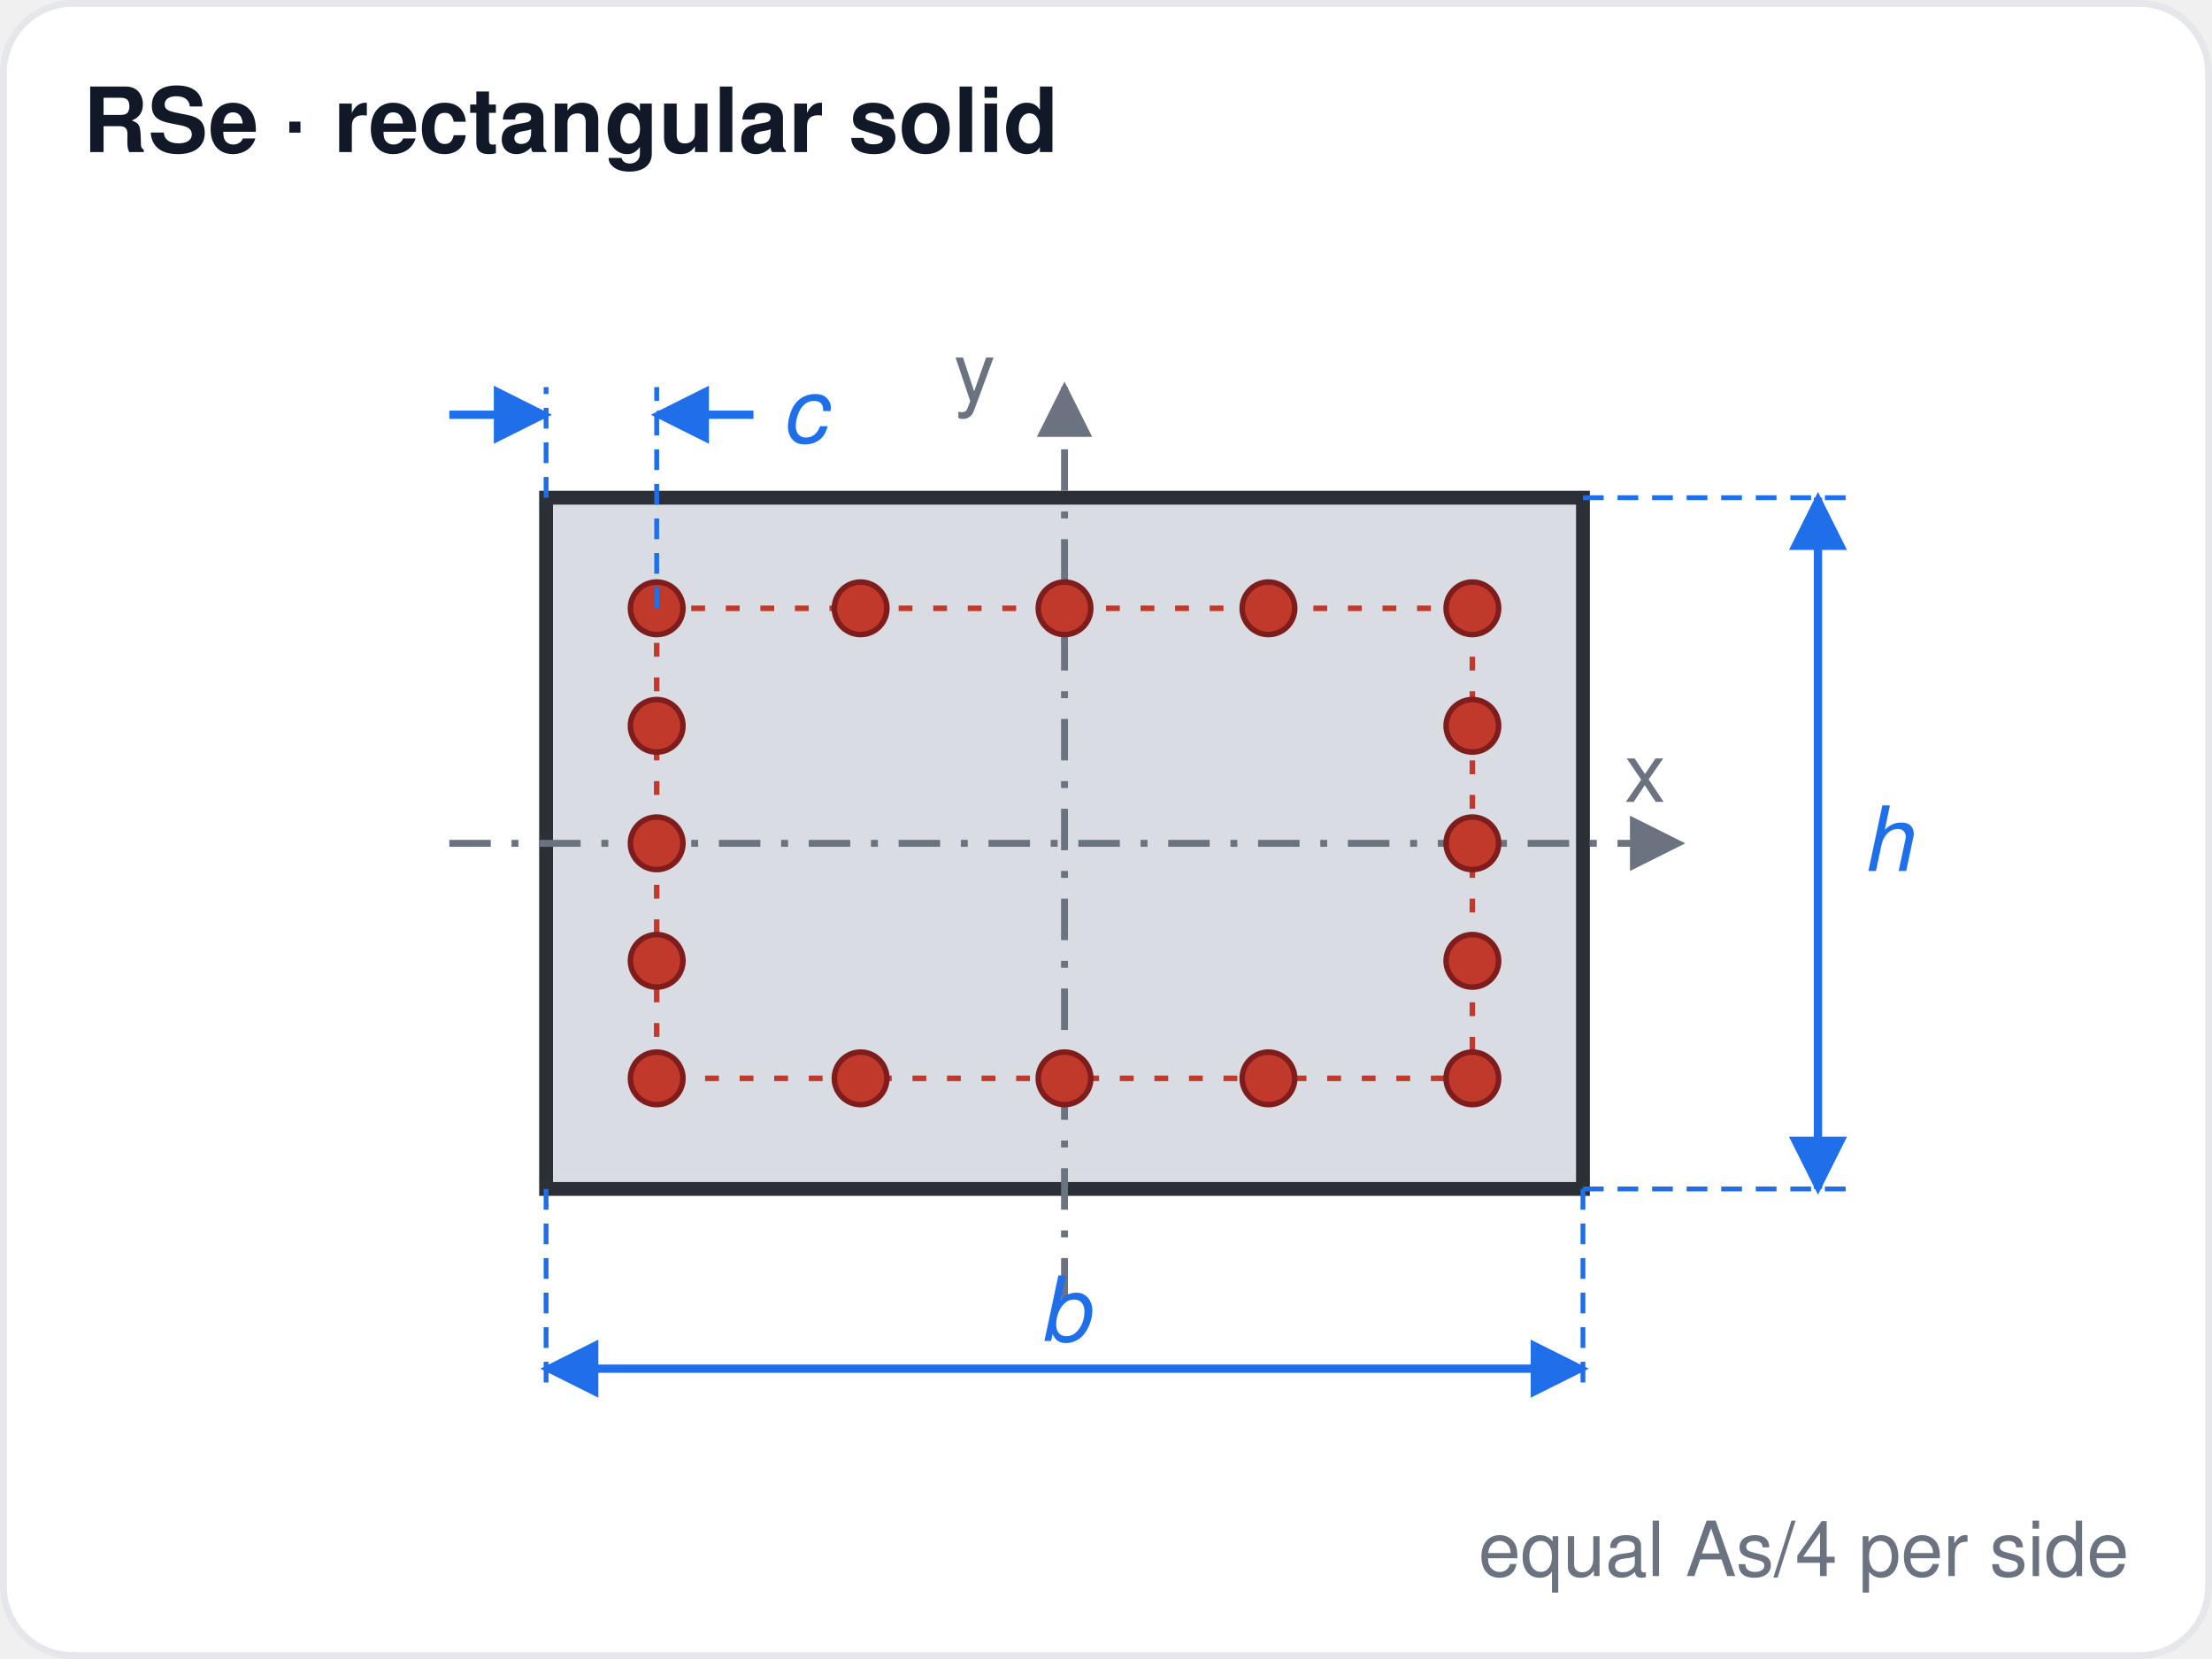
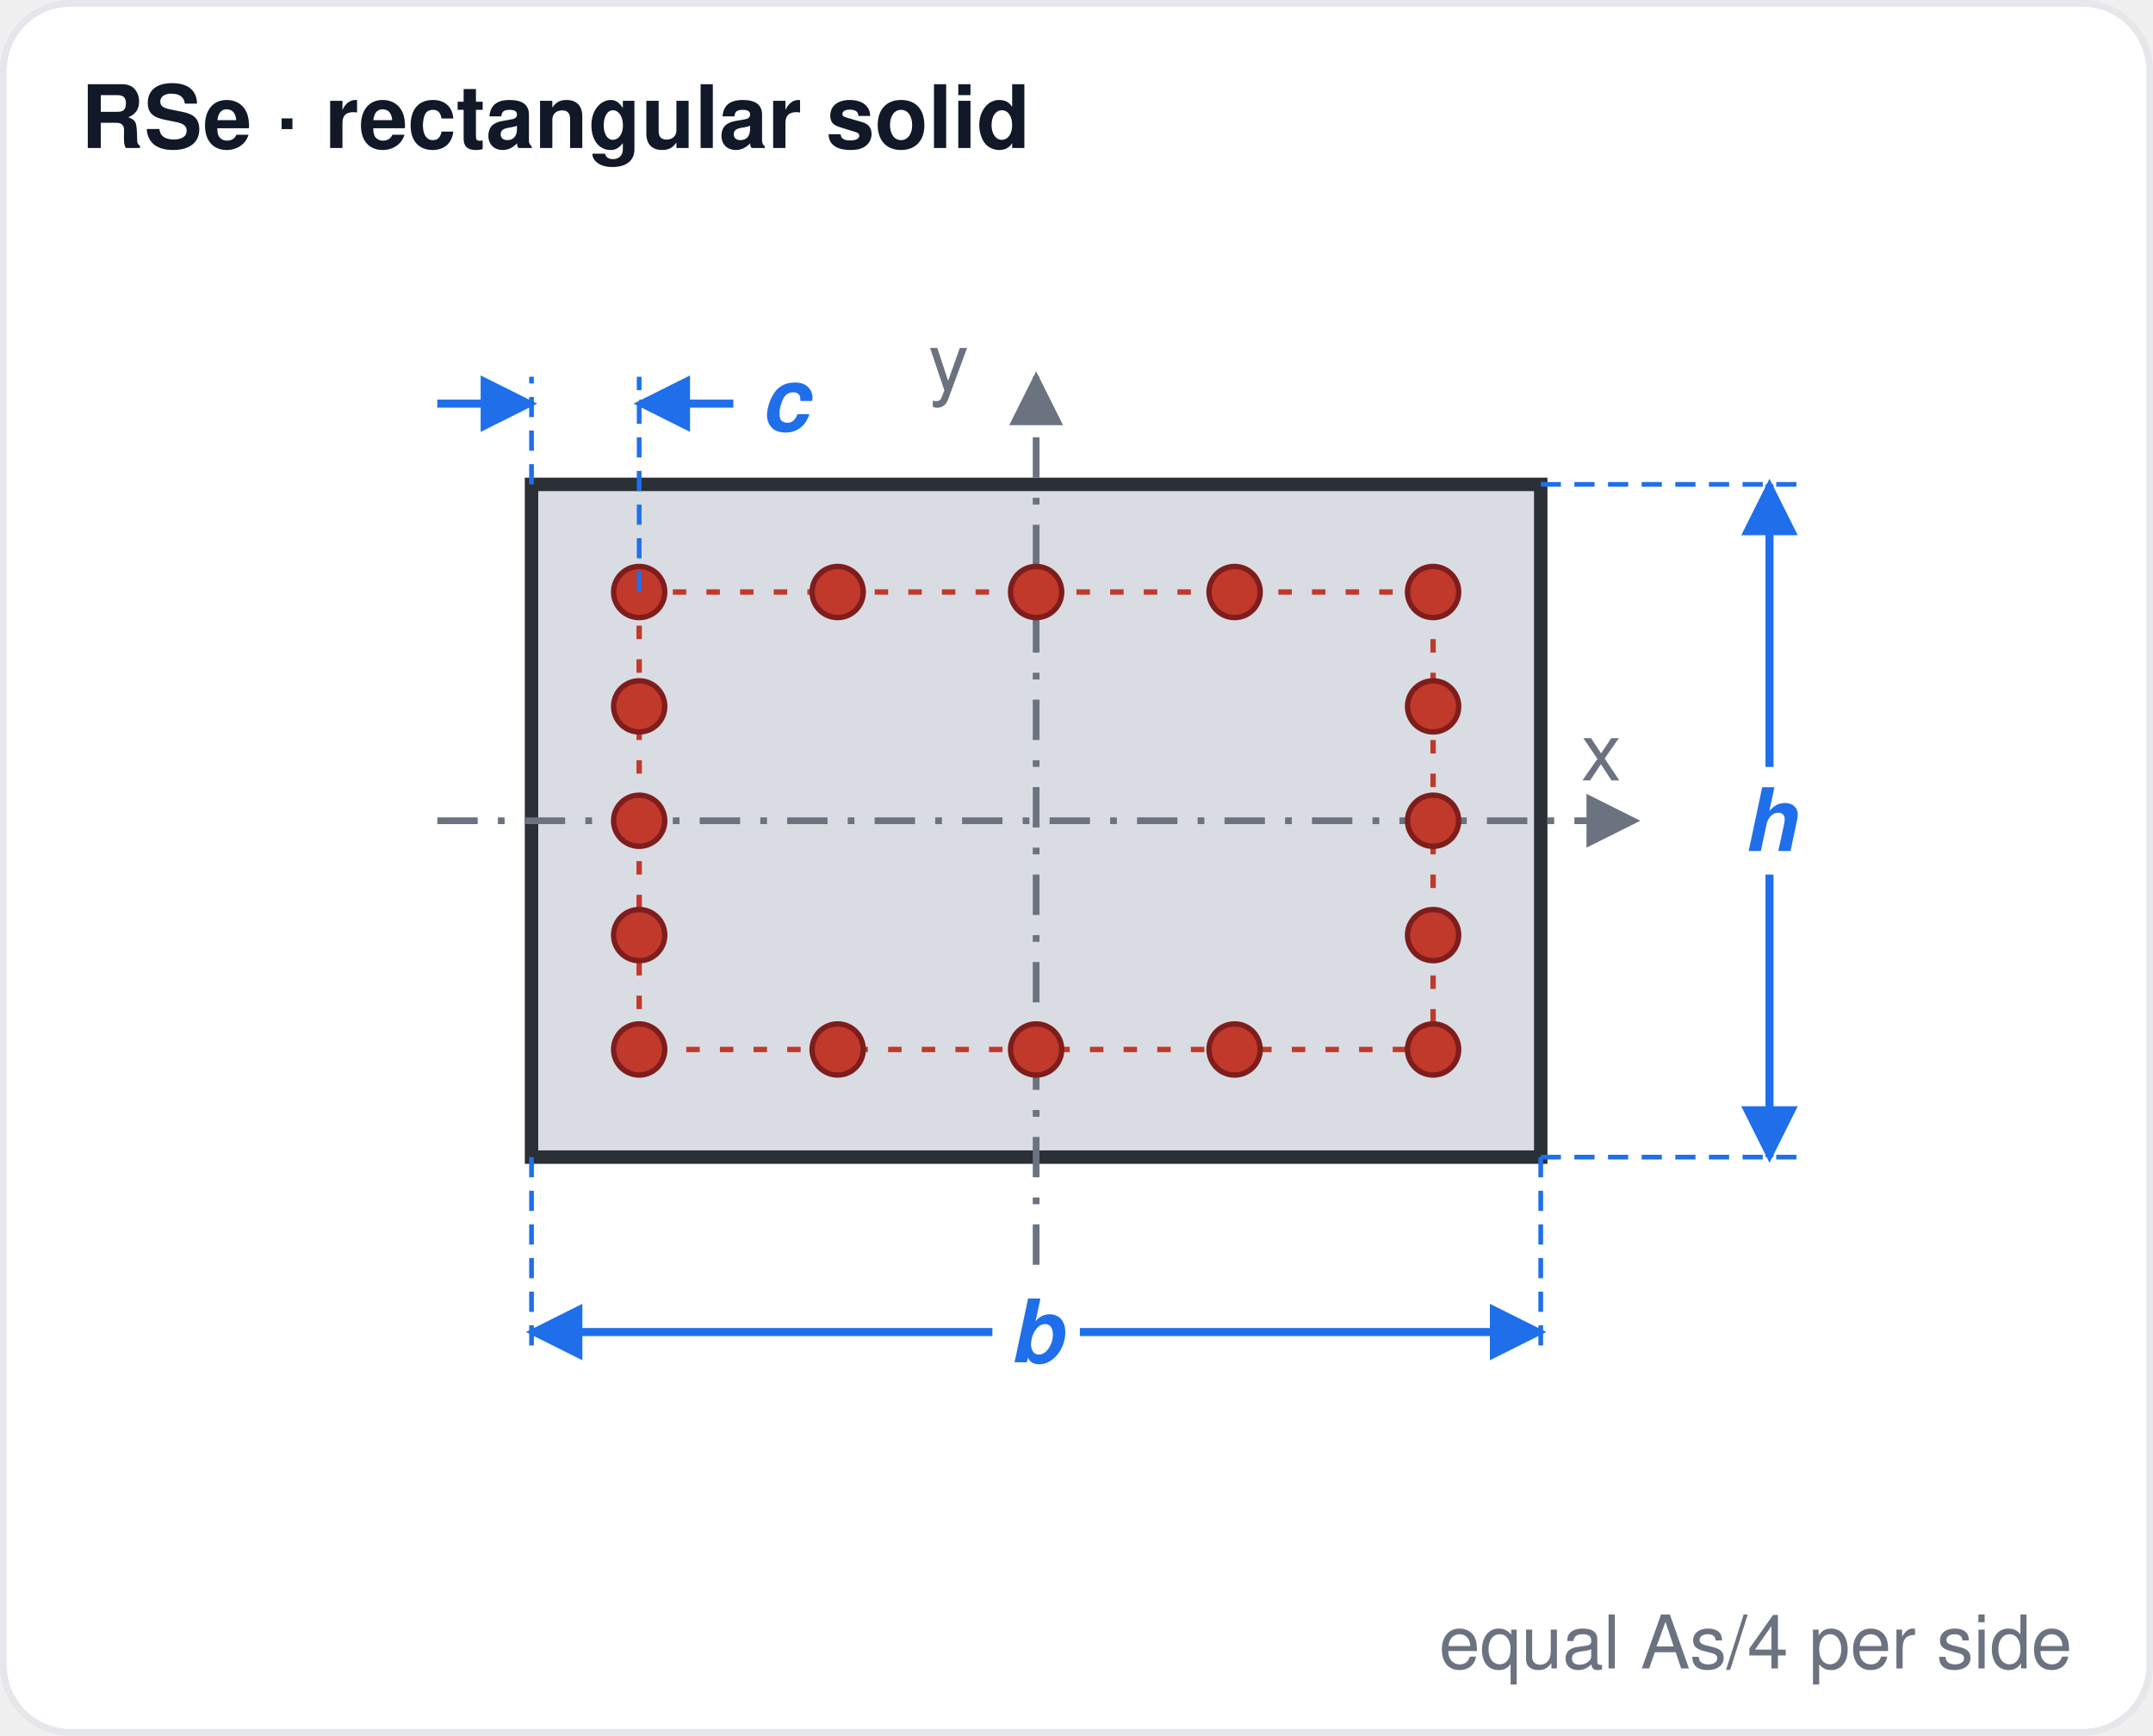
- <svg xmlns="http://www.w3.org/2000/svg" width="320" height="240" viewBox="0 0 320 240" font-family="Helvetica, Arial, sans-serif" font-size="13">
-   <rect x="0.5" y="0.5" width="319" height="239" rx="10" fill="#ffffff" stroke="#e5e7eb" />
+ <svg xmlns="http://www.w3.org/2000/svg" width="320" height="258" viewBox="0 0 320 258" font-family="Helvetica, Arial, sans-serif" font-size="13">
+   <rect x="0.5" y="0.5" width="319" height="257" rx="10" fill="#ffffff" stroke="#e5e7eb" />
  <defs>
    <marker id="a" viewBox="0 0 10 10" refX="9" refY="5" markerWidth="7" markerHeight="7" orient="auto-start-reverse">
      <path d="M0,0 L10,5 L0,10 z" fill="#1f6feb" />
    </marker>
    <marker id="m" viewBox="0 0 10 10" refX="9" refY="5" markerWidth="8" markerHeight="8" orient="auto-start-reverse">
      <path d="M0,0 L10,5 L0,10 z" fill="#6b7280" />
    </marker>
  </defs>
  <rect x="79.0" y="72.0" width="150.0" height="100" fill="#d9dde3" stroke="#2b2f36" stroke-width="2" />
  <line x1="65.0" y1="122.0" x2="243.0" y2="122.0" stroke="#6b7280" stroke-width="1" stroke-dasharray="6,3,1,3" marker-end="url(#m)" />
  <line x1="154.0" y1="188.0" x2="154.0" y2="56.0" stroke="#6b7280" stroke-width="1" stroke-dasharray="6,3,1,3" marker-end="url(#m)" />
  <text x="241.0" y="116.0" fill="#6b7280" text-anchor="end" font-size="12" font-weight="normal">x</text>
  <text x="144.0" y="58.0" fill="#6b7280" text-anchor="end" font-size="12" font-weight="normal">y</text>
  <rect x="95.0" y="88.0" width="118.0" height="68" fill="none" stroke="#c0392b" stroke-width="0.8" stroke-dasharray="2,3" />
  <circle cx="95.0" cy="88.0" r="3.8" fill="#c0392b" stroke="#7f1d1d" stroke-width="0.8" />
  <circle cx="213.0" cy="88.0" r="3.8" fill="#c0392b" stroke="#7f1d1d" stroke-width="0.8" />
  <circle cx="213.0" cy="156.0" r="3.8" fill="#c0392b" stroke="#7f1d1d" stroke-width="0.8" />
  <circle cx="95.0" cy="156.0" r="3.8" fill="#c0392b" stroke="#7f1d1d" stroke-width="0.8" />
  <circle cx="124.5" cy="88.0" r="3.8" fill="#c0392b" stroke="#7f1d1d" stroke-width="0.8" />
  <circle cx="124.5" cy="156.0" r="3.8" fill="#c0392b" stroke="#7f1d1d" stroke-width="0.8" />
  <circle cx="95.0" cy="105.0" r="3.8" fill="#c0392b" stroke="#7f1d1d" stroke-width="0.8" />
  <circle cx="213.0" cy="105.0" r="3.8" fill="#c0392b" stroke="#7f1d1d" stroke-width="0.8" />
  <circle cx="154.0" cy="88.0" r="3.8" fill="#c0392b" stroke="#7f1d1d" stroke-width="0.8" />
  <circle cx="154.0" cy="156.0" r="3.8" fill="#c0392b" stroke="#7f1d1d" stroke-width="0.8" />
  <circle cx="95.0" cy="122.0" r="3.8" fill="#c0392b" stroke="#7f1d1d" stroke-width="0.8" />
  <circle cx="213.0" cy="122.0" r="3.8" fill="#c0392b" stroke="#7f1d1d" stroke-width="0.8" />
  <circle cx="183.5" cy="88.0" r="3.8" fill="#c0392b" stroke="#7f1d1d" stroke-width="0.8" />
  <circle cx="183.5" cy="156.0" r="3.8" fill="#c0392b" stroke="#7f1d1d" stroke-width="0.8" />
  <circle cx="95.0" cy="139.0" r="3.8" fill="#c0392b" stroke="#7f1d1d" stroke-width="0.8" />
  <circle cx="213.0" cy="139.0" r="3.8" fill="#c0392b" stroke="#7f1d1d" stroke-width="0.8" />
  <line x1="79.0" y1="172.0" x2="79.0" y2="202.0" stroke="#1f6feb" stroke-width="0.7" stroke-dasharray="3,2" />
  <line x1="229.0" y1="172.0" x2="229.0" y2="202.0" stroke="#1f6feb" stroke-width="0.7" stroke-dasharray="3,2" />
  <line x1="79.0" y1="198.0" x2="229.0" y2="198.0" stroke="#1f6feb" stroke-width="1.2" marker-start="url(#a)" marker-end="url(#a)" />
-   <text x="154.0" y="194.0" fill="#1f6feb" text-anchor="middle" font-style="italic">b</text>
+   <rect x="147.5" y="190.0" width="13" height="16" fill="#ffffff" />
+   <text x="154.0" y="202.5" fill="#1f6feb" text-anchor="middle" font-style="italic" font-weight="bold">b</text>
  <line x1="229.0" y1="72.0" x2="267.0" y2="72.0" stroke="#1f6feb" stroke-width="0.7" stroke-dasharray="3,2" />
  <line x1="229.0" y1="172.0" x2="267.0" y2="172.0" stroke="#1f6feb" stroke-width="0.7" stroke-dasharray="3,2" />
  <line x1="263.0" y1="72.0" x2="263.0" y2="172.0" stroke="#1f6feb" stroke-width="1.2" marker-start="url(#a)" marker-end="url(#a)" />
-   <text x="273.0" y="126.0" fill="#1f6feb" text-anchor="middle" font-style="italic">h</text>
+   <rect x="256.5" y="114.0" width="13" height="16" fill="#ffffff" />
+   <text x="263.0" y="126.5" fill="#1f6feb" text-anchor="middle" font-style="italic" font-weight="bold">h</text>
  <line x1="79.0" y1="72.0" x2="79.0" y2="56.0" stroke="#1f6feb" stroke-width="0.7" stroke-dasharray="3,2" />
  <line x1="95.0" y1="88.0" x2="95.0" y2="56.0" stroke="#1f6feb" stroke-width="0.7" stroke-dasharray="3,2" />
  <line x1="65.0" y1="60.0" x2="79.0" y2="60.0" stroke="#1f6feb" stroke-width="1.2" marker-end="url(#a)" />
  <line x1="109.0" y1="60.0" x2="95.0" y2="60.0" stroke="#1f6feb" stroke-width="1.2" marker-end="url(#a)" />
-   <text x="113.0" y="64.0" fill="#1f6feb" text-anchor="start" font-size="13" font-style="italic" font-weight="normal">c</text>
-   <text x="308" y="228" fill="#6b7280" text-anchor="end" font-size="11" font-weight="normal">equal As/4 per side</text>
+   <text x="113.0" y="64.0" fill="#1f6feb" text-anchor="start" font-size="13" font-style="italic" font-weight="bold">c</text>
+   <text x="308" y="248" fill="#6b7280" text-anchor="end" font-size="11" font-weight="normal">equal As/4 per side</text>
  <text x="12" y="22" fill="#111827" text-anchor="start" font-size="13" font-weight="bold">RSe · rectangular solid</text>
</svg>
